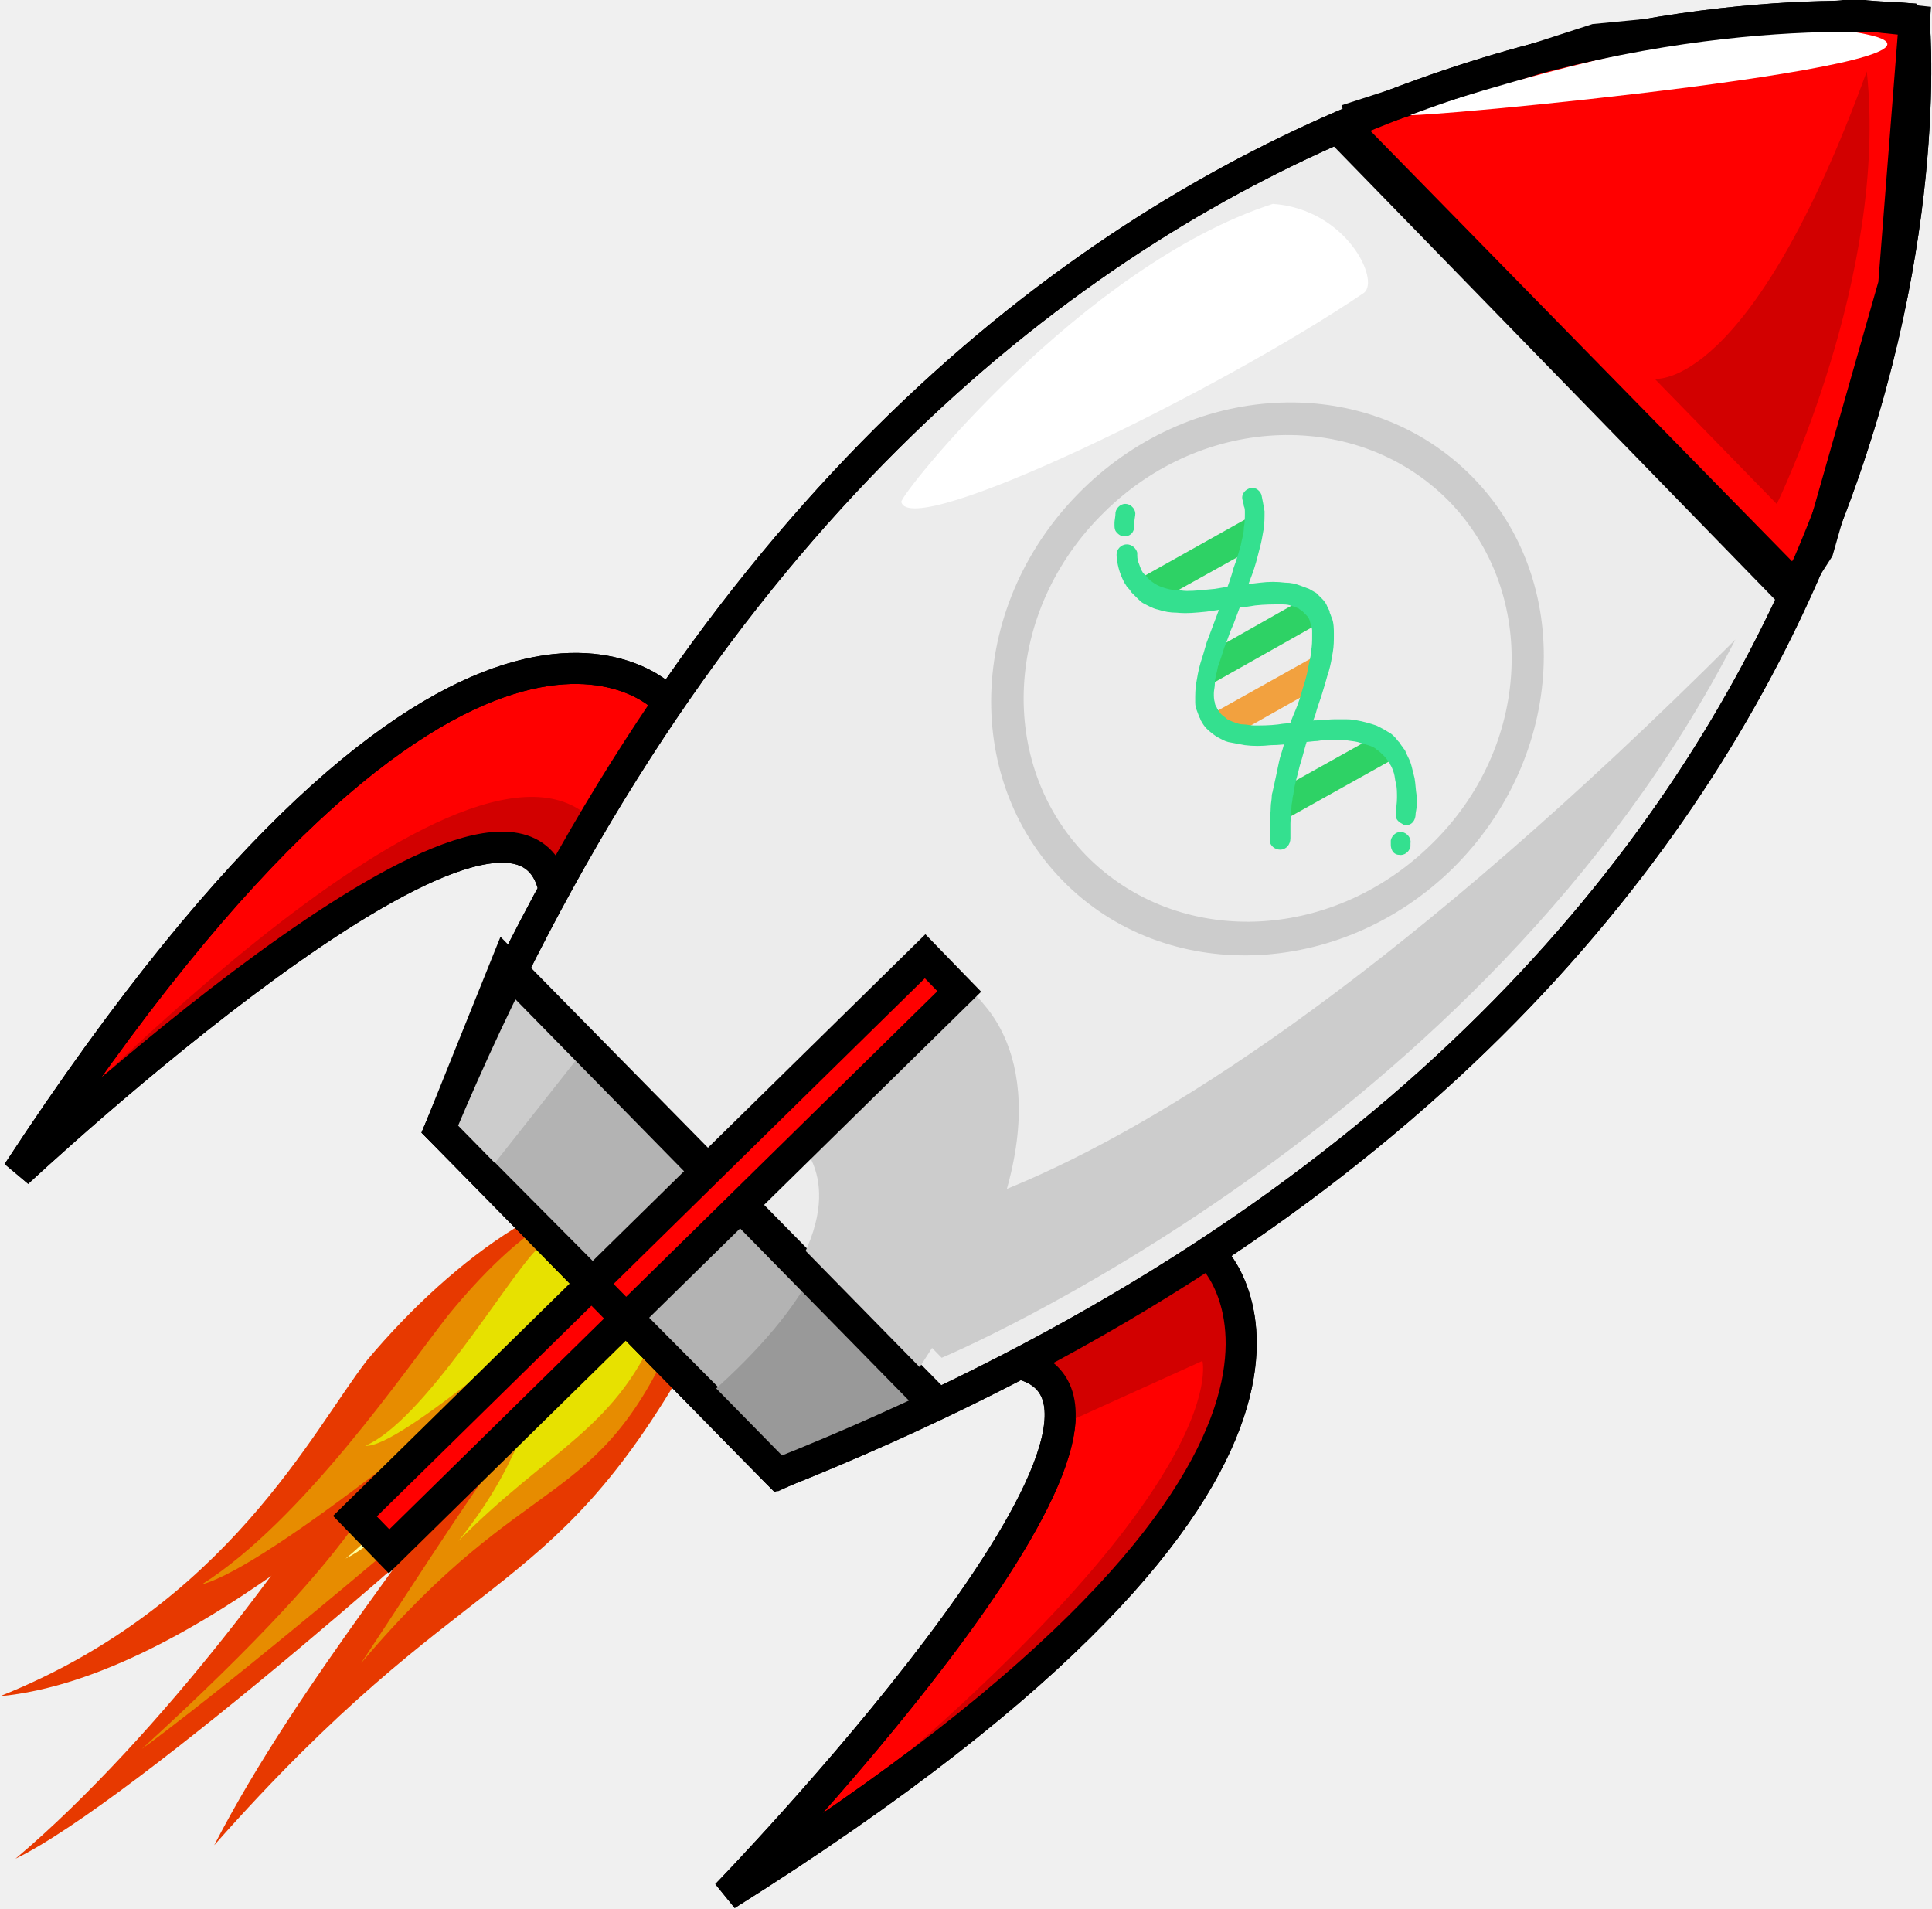
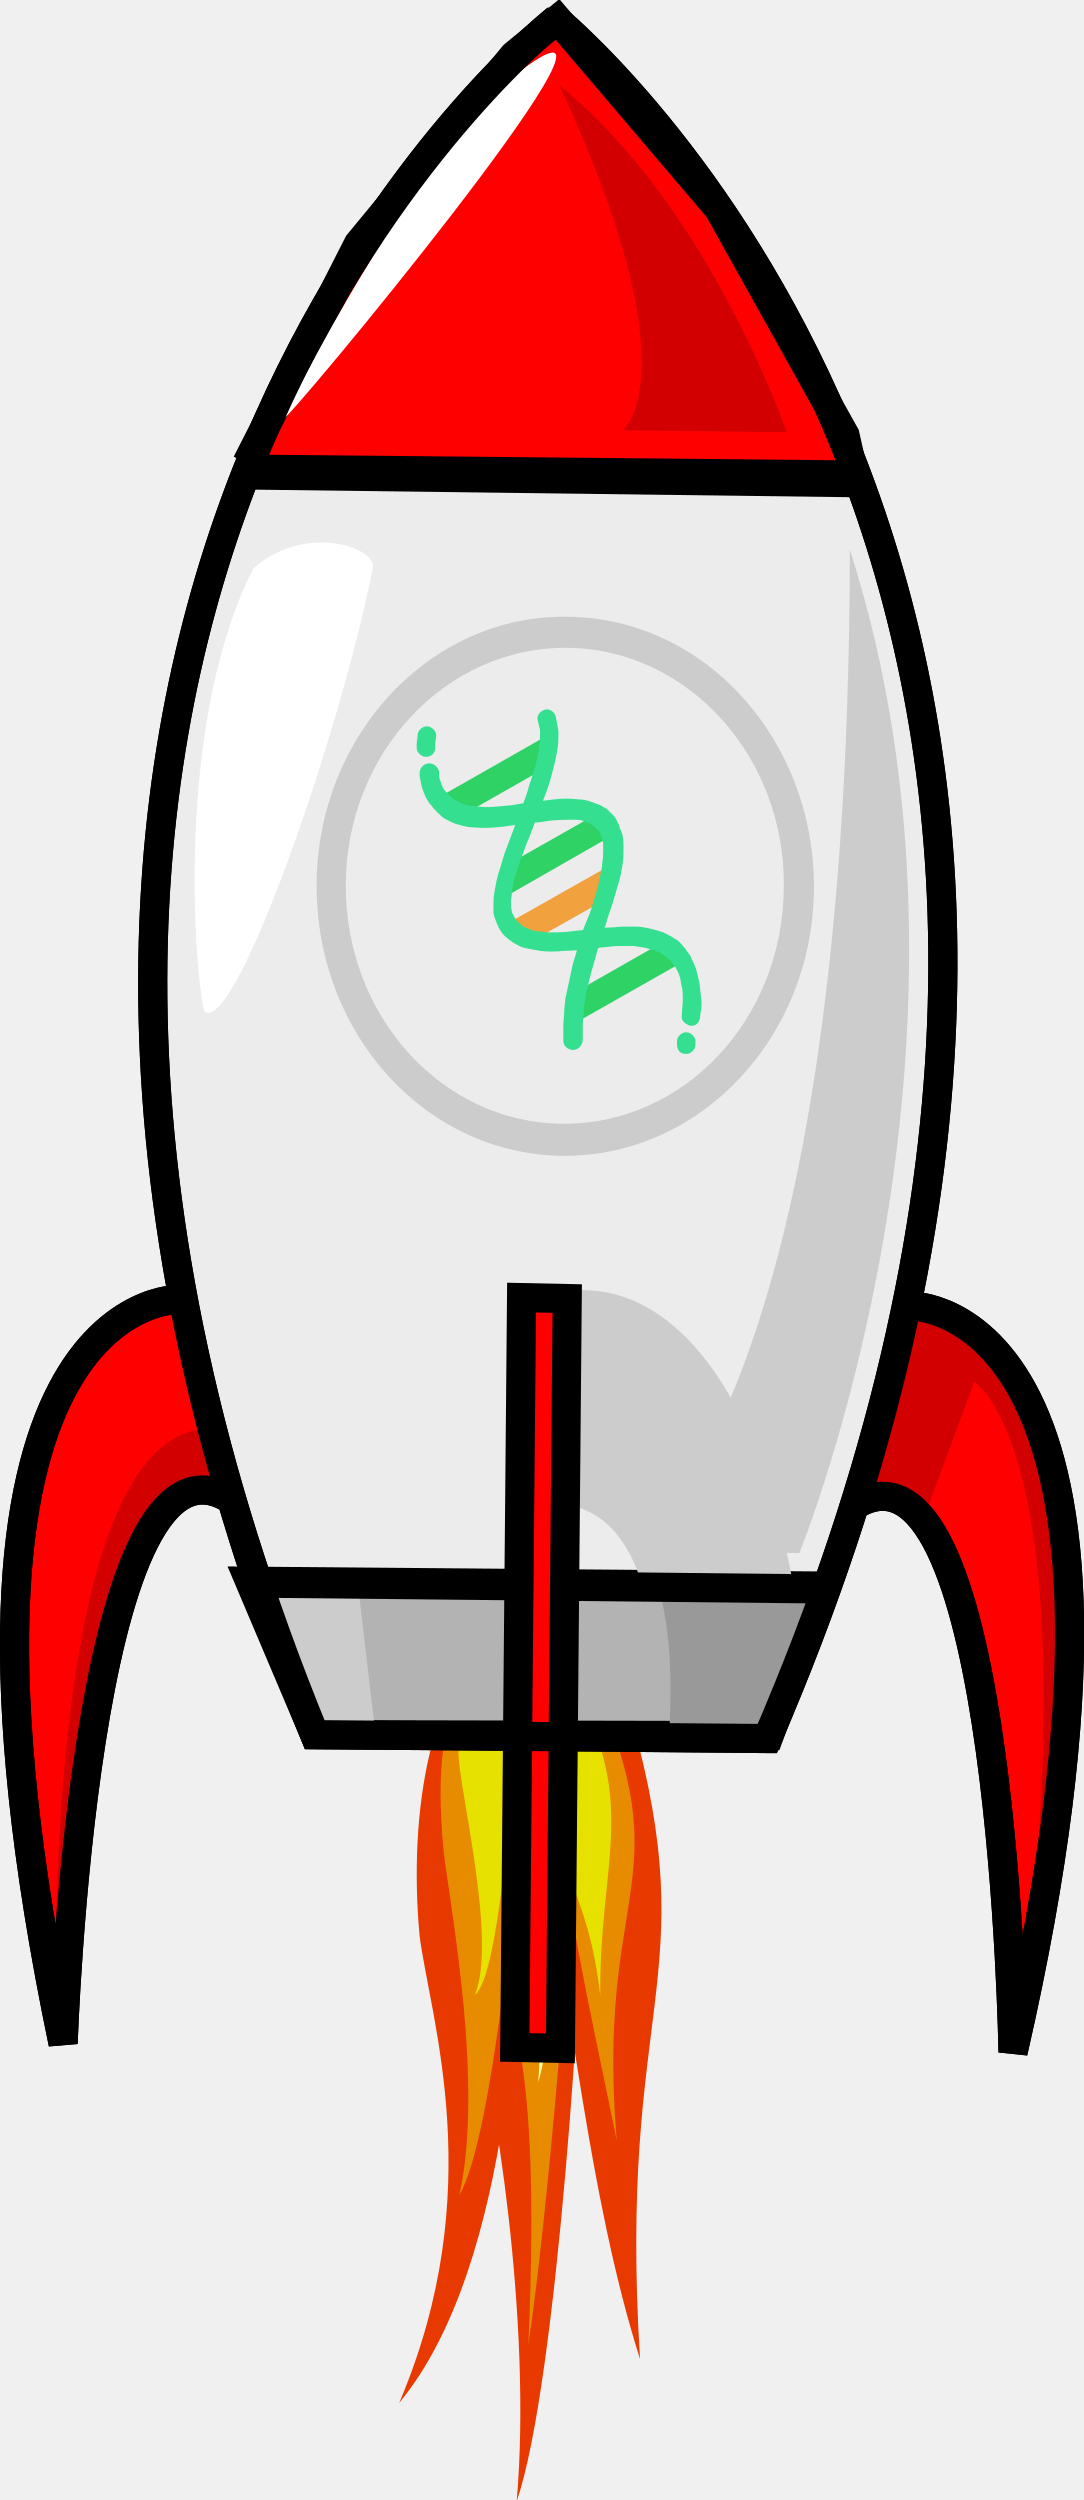
- <svg xmlns="http://www.w3.org/2000/svg" version="1.1" x="0px" y="0px" viewBox="0 0 186.7 184.4" style="enable-background:new 0 0 186.7 184.4;" xml:space="preserve">
+ <svg xmlns="http://www.w3.org/2000/svg" version="1.1" id="Layer_1" x="0px" y="0px" viewBox="0 0 111.6 257.4" style="enable-background:new 0 0 111.6 257.4;" xml:space="preserve">
  <style type="text/css">
	.st0{fill-rule:evenodd;clip-rule:evenodd;fill:#FFFF9E;}
	.st1{fill-rule:evenodd;clip-rule:evenodd;fill:#E73900;}
	.st2{fill-rule:evenodd;clip-rule:evenodd;fill:#E78C00;}
	.st3{fill-rule:evenodd;clip-rule:evenodd;fill:#E7E100;}
	.st4{fill-rule:evenodd;clip-rule:evenodd;fill:#ECECEC;stroke:#000000;stroke-width:3;}
	.st5{fill:#CCCCCC;}
	.st6{fill-rule:evenodd;clip-rule:evenodd;fill:#FF0000;stroke:#000000;stroke-width:3;}
	.st7{fill-rule:evenodd;clip-rule:evenodd;fill:#B3B3B3;stroke:#000000;stroke-width:3;}
	.st8{fill-rule:evenodd;clip-rule:evenodd;fill:#D20000;}
	.st9{fill-rule:evenodd;clip-rule:evenodd;fill:#999999;}
	.st10{fill-rule:evenodd;clip-rule:evenodd;fill:#CCCCCC;}
	.st11{fill:none;stroke:#000000;stroke-width:3;}
	.st12{fill:#FF0000;stroke:#000000;stroke-width:3;stroke-linecap:round;}
	.st13{fill-rule:evenodd;clip-rule:evenodd;fill:#FFFFFF;}
	.st14{fill:#2ED265;}
	.st15{fill:#F2A13F;}
	.st16{fill:#34E08F;}
</style>
  <g id="Layer_3">
    <g>
-       <path id="svg_17" class="st0" d="M60.2,120.2c-5.4,3.7-8.1,8.1-13.7,9.7c3.9-2.7,7.7-9.3,9.7-10.9c3.3-2.8,7.3-3.3,7.9-3.1    C61.6,118.2,62.7,118.5,60.2,120.2z" />
-       <path id="svg_27" class="st1" d="M66.6,131.3c-13.7,24.1-21.6,19.5-45.9,47c8.3-16.1,22.2-32.2,25-38.2c2.3-4.6,6-9.4,10.4-13.5    c3.4-3.4,5.8-9.3,9.4-12C63.1,122.2,70.9,123.4,66.6,131.3z" />
-       <path id="svg_26" class="st1" d="M64.3,118c-3.6,3.6-3.4,7-5.5,10.6c-0.9,3.4-3.9,7.1-7.2,10.5c-5.2,5.4-38.7,35-50.1,40.5    c14.1-11.9,28.7-32,32.7-39.4c3.3-5.6,8-11.2,13.5-15.8c4.2-3.8,8-4.8,12.4-7.7C63.1,115.3,64.3,116.1,64.3,118z" />
-       <path id="svg_25" class="st1" d="M65,115.2c-3.6,2.7-7.7,8.6-10.3,11.7c-1.9,3.4-5.1,6.5-8.4,9c-5.2,4.2-27.4,26.2-46.3,28    c22-8.8,30.2-25.7,35.5-32.5c4.2-5,9.2-9.6,14.2-12.7C56.7,114.4,63.3,114.7,65,115.2z" />
-       <path id="svg_24" class="st2" d="M64.5,118.4c-3,2.9-2.9,5.6-4.6,8.5c-0.8,2.7-3.3,5.7-6,8.4c-4.2,4.4-28.9,25.4-40.2,33.7    c23.3-21.3,23.2-26.4,26.6-32.3c2.8-4.5,6.6-9,11.1-12.8c3.4-3.1,7.1-5.5,10.6-7.8C64.3,114.9,64.7,116.9,64.5,118.4z" />
-       <path id="svg_23" class="st2" d="M65.6,128c-7.7,18.3-14.4,13.4-30.7,32.7c6.7-10.1,11.5-17.9,16.8-24.5    c1.2-3,10.8-19.2,13.3-21.3C64.3,119.7,67.9,122.7,65.6,128z" />
-       <path id="svg_22" class="st3" d="M63.8,127.7c-4,10.3-10.6,12.2-19.5,21.2c7-8.7,6.1-13.4,10.9-18.1c1-1.9,8.6-14.3,10.1-15.4    C64.3,118.5,65.3,123.8,63.8,127.7z" />
-       <path id="svg_21" class="st2" d="M57.7,123.6c-1.4,2.5-3.8,4.9-6.3,6.8c-3.9,3.1-25.2,20.9-31.9,22.7c9.8-6.2,19.8-20.9,23.8-26    c3.1-3.8,7.1-7.9,10.7-9.6c5.4-2.5,9.5-3,11.1-2.5C66.8,114.5,59.7,121.2,57.7,123.6z" />
-       <path id="svg_20" class="st0" d="M64.8,118.3c-1.9,1.8-1.9,3.5-3,5.2c-0.6,1.7-2.1,3.5-3.8,5.2c-2.6,2.6-19.1,19.2-24.6,21.9    c7.1-5.8,14.3-17.8,16.6-21.5c1.8-2.8,4.2-5.5,6.9-7.8c2.1-1.9,4.4-3.2,6.5-4.6C64.8,116,64.9,117.3,64.8,118.3z" />
-       <path id="svg_19" class="st3" d="M64.4,117.4c-1.6,0.9-2.7,2.8-4.1,4.2c-1.2,1.6-2.8,2.8-4.3,3.6c-2.4,1.4-17.4,14.8-20.7,14.5    c5.6-2.4,13.6-15.9,16.4-18.8c2.2-2.1,6.2-3.9,8.4-4.8c1.8-0.9,3.9-1.2,5.4-1.5C65.4,115.7,65,116.3,64.4,117.4z" />
-       <path id="svg_18" class="st0" d="M63.6,119.4c-3.1,5.3-8.2,9.6-13.8,14.2c3.3-3.7,6.6-8.8,7.4-10.7c0.7-1.4,1.9-2.9,3.3-4.2    c1.1-1.1,2.6-2.1,3.7-3C63.5,118.2,64.9,117,63.6,119.4z" />
+       <path id="svg_17" class="st0" d="M52.8,173.9c-1.2,6.4,0,11.5-2.8,16.5c0.8-4.7-1.1-12-0.8-14.6c0.4-4.3,2.8-7.5,3.4-7.8    C52.3,171.5,53.3,170.9,52.8,173.9z" />
+       <path id="svg_27" class="st1" d="M65.1,177.2c7.4,26.7-1.5,29.1,0.8,65.7c-5.5-17.3-7.1-38.5-9.3-44.7c-1.6-4.9-2.4-10.9-2.2-16.9    c0-4.8-2.5-10.7-1.8-15.1C56.2,173.3,62.6,168.6,65.1,177.2z" />
+       <path id="svg_26" class="st1" d="M54.1,169.5c0,5.1,2.5,7.4,3.6,11.4c1.8,3,2.3,7.8,2.3,12.5c0.1,7.5-2.6,52.1-6.8,64.1    c1.6-18.4-2.3-42.9-4.7-51c-1.6-6.3-2.3-13.6-1.6-20.7c0.3-5.7,2.3-9.1,3.3-14.2C51.3,168.4,52.8,168.1,54.1,169.5z" />
+       <path id="svg_25" class="st1" d="M52.6,167c-0.6,4.5,0.6,11.5,1,15.6c1.1,3.7,1,8.2,0.4,12.3c-0.7,6.6-0.8,37.9-12.9,52.5    c9.3-21.8,3.2-39.5,2.1-48.1c-0.6-6.5-0.3-13.3,1.1-19C46.2,172.3,51.1,167.8,52.6,167z" />
+       <path id="svg_24" class="st2" d="M54.5,169.6c-0.1,4.2,1.9,6,2.8,9.3c1.3,2.5,1.7,6.4,1.7,10.2c0.1,6.1-2.5,38.4-4.6,52.3    c1.4-31.5-2.3-35.1-4-41.6c-1.2-5.2-1.7-11-1.2-16.9c0.2-4.6,1.1-8.9,2-13C51.9,167.3,53.6,168.4,54.5,169.6z" />
+       <path id="svg_23" class="st2" d="M62.1,175.6c7.5,18.4-0.7,19.7,1.4,44.8c-2.4-11.9-4.5-20.8-5.4-29.2c-1.3-3-5.9-21.2-5.7-24.5    C55.3,170.7,60,170.2,62.1,175.6z" />
+       <path id="svg_22" class="st3" d="M60.6,176.7c4.5,10.1,1.1,16.1,1.2,28.8c-1.2-11.1-5.2-13.8-5.1-20.5c-0.6-2.1-4-16.2-3.7-18    C54.5,169.8,58.9,172.9,60.6,176.7z" />
+       <path id="svg_21" class="st2" d="M53.4,178.1c0.8,2.8,0.8,6.2,0.4,9.3c-0.6,4.9-3,32.6-6.5,38.6c2.5-11.3-0.8-28.8-1.6-35.2    c-0.5-4.9-0.6-10.6,0.8-14.4c2.1-5.6,4.6-8.8,6.1-9.6C53.4,165.2,53.1,175,53.4,178.1z" />
+       <path id="svg_20" class="st0" d="M54.7,169.3c-0.1,2.6,1.1,3.8,1.6,5.8c0.8,1.6,1,4,1,6.4c0,3.7,0.1,27.1-1.9,32.9    c0.9-9.1-2.5-22.7-3.5-26.9c-0.7-3.3-0.9-6.9-0.6-10.4c0.1-2.8,0.8-5.4,1.3-7.8C53,167.7,54,168.5,54.7,169.3z" />
+       <path id="svg_19" class="st3" d="M53.7,169c-0.5,1.8,0.1,3.9,0.1,5.9c0.3,2,0,4-0.5,5.6c-0.7,2.7-1.8,22.8-4.4,24.9    c2.3-5.7-1.6-20.9-1.7-24.9c0.1-3,1.6-7.1,2.5-9.3c0.6-1.9,1.9-3.6,2.8-4.9C53.3,167.1,53.4,167.8,53.7,169z" />
+       <path id="svg_18" class="st0" d="M54.6,170.9c1.6,5.9,1,12.6,0.3,19.8c-0.3-4.9-1.6-10.9-2.3-12.8c-0.5-1.5-0.7-3.4-0.6-5.3    c0-1.6,0.4-3.3,0.5-4.7C53.7,170.2,53.8,168.3,54.6,170.9z" />
    </g>
  </g>
-   <g id="Layer_1">
-     <path id="path3217" class="st4" d="M184.5,1.8C174,0.9,89.2-2.3,42.5,109.1l32.6,33.2l0.1,0.1C187.4,97.7,185.7,12.9,185,2.3   L184.5,1.8z" />
-     <path id="path3219" class="st5" d="M142.3,46.1c-9.9-10.1-26.8-9.5-37.7,1.2C93.6,58.1,92.8,75,102.7,85.1   c9.9,10.1,26.8,9.5,37.7-1.2C151.3,73.1,152.2,56.2,142.3,46.1z M140,48.4c8.7,8.9,8,23.8-1.7,33.2c-9.7,9.5-24.5,10-33.3,1.1   c-8.7-8.9-8-23.7,1.7-33.2C116.3,40,131.2,39.5,140,48.4z" />
-     <path id="path2419" class="st6" d="M130.1,11.6l24.1-7.8l25-2.4l5.8,0.6L183,27.5l-7.3,25.6l-2.7,4.2l-43.9-45.1" />
-     <path id="path2408" class="st6" d="M64.2,67.5c0,0-19.3-20.2-62.5,45.8c0,0,47-44,51.7-27.9" />
-     <path id="path2410" class="st6" d="M117.2,121.5c0,0,19.8,19.6-47,61.6c0,0,44.8-46.2,28.8-51.2" />
-     <path id="path2423" class="st7" d="M48.9,93.2l-6.4,15.9l33,33.2l14.9-6.9L48.9,93.2z" />
-     <path id="path3209" class="st8" d="M116.2,131.5l-13.9,6.3l-0.2-4.3l-3.8-1.4l18.8-11.5l2.8,9.8c0,0,2.5,19.3-47.6,51.6   C120.4,144.7,116.1,131.3,116.2,131.5z" />
-     <path id="path3213" class="st8" d="M1.8,112.2c0,0,42.7-45.6,55.4-33c1.4,1.4-3.6,6.1-3.6,6.1l-6.2-3.9l-17.3,9.3L1.8,112.2z" />
-     <path id="path3232" class="st9" d="M78.4,123.2c-1.7,3.2-4.7,7-9.9,11.6c0.1,0.2,0.2,0.5,0.3,0.7l6.7,6.8l12-5.5   c0.6-0.9,1.2-1.7,1.7-2.5L78.4,123.2z" />
-     <path id="path3227" class="st10" d="M95.2,97.2c-1.1-1.4-2.1-2-2.1-2l-16.6,14.5c0,0,5.4,3.6,0.8,12.3l10.9,11.1   C102.8,111.6,98.5,101.1,95.2,97.2z" />
-     <path id="path3241" class="st10" d="M48.5,94.6l-6.5,13.6l4.7,5.6l10.1-12.8L48.5,94.6z" />
-     <path id="path2394" class="st11" d="M129.7,12L173,56.2" />
-     <path id="path2417" class="st11" d="M49.3,93.9l40.9,41.7" />
-     <path id="rect2414" class="st12" d="M89.4,92.4l3.3,3.4l-55.1,54.1l-3.3-3.4L89.4,92.4z" />
-     <path id="path2425" class="st10" d="M91,131.2c0,0,52.3-21.9,76.7-69.4c-63.6,63.5-89,56.8-89,56.8L91,131.2z" />
-     <path id="path2437" class="st8" d="M171.7,48.7c0,0,10.8-22.1,8.7-41.8c-11.3,31-20.5,29.7-20.5,29.7L171.7,48.7z" />
-     <path id="path3211" class="st11" d="M117.2,121.5c0,0,19.8,19.6-47,61.6c0,0,44.8-46.2,28.8-51.2" />
-     <path id="path3215" class="st11" d="M64.2,67.5c0,0-19.3-20.2-62.5,45.8c0,0,47-44,51.7-27.9" />
-     <path id="path3237" class="st13" d="M135.9,11.1c0,0,30.8-10.7,44.4-7.8C194,6.1,135.7,11.6,135.9,11.1z" />
-     <path id="path3239" class="st13" d="M87.1,48.5c-0.2-0.6,17.4-22.8,35.9-28.8c7.1,0.5,10.4,7.4,8.8,8.6   C117.8,37.8,88,52.3,87.1,48.5z" />
-     <path id="path2382" class="st11" d="M184.5,1.8C174,0.9,89.2-2.3,42.5,109.1l32.6,33.2l0.1,0.1C187.4,97.7,185.7,12.9,185,2.3   L184.5,1.8z" />
+   <g id="Layer_1_1_">
+     <path id="path3217" class="st4" d="M56.9,2.3c-8.1,6.8-70.3,64.5-24.5,176.3l46.5,0.4l0.1,0C126.8,68.1,65.6,9.3,57.6,2.3H56.9z" />
+     <path id="path3219" class="st5" d="M58.4,63.5C44.3,63.3,32.7,75.7,32.6,91C32.5,106.4,43.8,118.9,58,119   c14.1,0.1,25.7-12.2,25.8-27.5C83.9,76.2,72.6,63.6,58.4,63.5z M58.4,66.7c12.4,0.1,22.5,11.2,22.3,24.7   c-0.1,13.6-10.3,24.4-22.8,24.3c-12.4-0.1-22.4-11.1-22.3-24.7C35.7,77.5,45.9,66.6,58.4,66.7z" />
+     <path id="path2419" class="st6" d="M25.4,47.7l11.5-22.6l16-19.4l4.5-3.7L74,21.5L87,44.8l1.1,4.9l-62.9-0.8" />
+     <path id="path2408" class="st6" d="M18.3,133.8c0,0-27.9-0.6-11.8,76.6c0,0,2.1-64.3,16.8-56.3" />
+     <path id="path2410" class="st6" d="M94,134.5c0,0,27.9-0.1,10.3,76.8c0,0-1-64.3-15.8-56.6" />
+     <path id="path2423" class="st7" d="M25.7,162.8l6.7,15.8l46.8,0.1l5.7-15.4L25.7,162.8z" />
+     <path id="path3209" class="st8" d="M100.3,142.3L95,156.6l-3.2-2.9l-3.7,1.7l5.2-21.4l8.9,4.9c0,0,15.4,11.9,2.8,70.1   C112.6,148.7,100.1,142.2,100.3,142.3z" />
+     <path id="path3213" class="st8" d="M5.8,209.6c0,0-2.1-62.4,15.8-62.5c2,0,1.8,6.9,1.8,6.9l-7.1,1.6l-5.7,18.8L5.8,209.6z" />
+     <path id="path3232" class="st9" d="M67.7,163.2c1.1,3.5,1.6,8.3,1.2,15.2c0.2,0.1,0.5,0.2,0.7,0.3l9.5,0.1l4.6-12.4   c-0.2-1.1-0.4-2.1-0.6-3L67.7,163.2z" />
+     <path id="path3227" class="st10" d="M61.2,132.9c-1.8-0.2-2.9,0.1-2.9,0.1l-1.5,22c0,0,6.4-1.3,9.3,8.1l15.6,0.1   C76.8,137.7,66.3,133.3,61.2,132.9z" />
+     <path id="path3241" class="st10" d="M26.4,164.1l5,14.2l7.3,0.6l-1.9-16.2L26.4,164.1z" />
+     <path id="path2394" class="st11" d="M25.4,48.3l61.9,0.6" />
+     <path id="path2417" class="st11" d="M26.5,163l58.4,0.6" />
+     <path id="rect2414" class="st12" d="M53.7,133.6l4.7,0.1l-0.7,77.2l-4.7-0.1L53.7,133.6z" />
+     <path id="path2425" class="st10" d="M82.3,159.9c0,0,21.5-52.5,5.2-103.3c-0.1,89.9-22.8,103.1-22.8,103.1L82.3,159.9z" />
+     <path id="path2437" class="st8" d="M81,44.5c0,0-8-23.3-23.4-35.7c13.9,29.9,6.5,35.5,6.5,35.5L81,44.5z" />
+     <path id="path3211" class="st11" d="M94,134.5c0,0,27.9-0.1,10.3,76.8c0,0-1-64.3-15.8-56.6" />
+     <path id="path3215" class="st11" d="M18.3,133.8c0,0-27.9-0.6-11.8,76.6c0,0,2.1-64.3,16.8-56.3" />
+     <path id="path3237" class="st13" d="M29.1,43.2c0,0,14.2-29.3,25.9-36.9C66.7-1.4,29.4,43.7,29.1,43.2z" />
+     <path id="path3239" class="st13" d="M21.1,104.2c-0.6-0.3-3.8-28.4,5-45.7c5.4-4.7,12.6-2.1,12.3-0.1   C35.2,74.9,24.4,106.2,21.1,104.2z" />
+     <path id="path2382" class="st11" d="M56.9,2.3c-8.1,6.8-70.3,64.5-24.5,176.3l46.5,0.4l0.1,0C126.8,68.1,65.6,9.3,57.6,2.3H56.9z" />
  </g>
-   <g id="Layer_2">
+   <g id="Layer_2_1_">
    <g>
-       <path class="st14" d="M127.7,60.1l-11,6.2c0.1-1.1,0.5-2.4,0.9-3.7l8.3-4.7c0.4,0.2,0.7,0.5,1,0.8    C127.3,59.1,127.5,59.5,127.7,60.1z" />
-       <path class="st15" d="M126.9,66.7l-7.8,4.4c-0.6-0.2-1.2-0.6-1.7-1.1c-0.2-0.3-0.4-0.5-0.5-0.9l10.9-6.1    C127.6,64.2,127.3,65.4,126.9,66.7z" />
-       <path class="st14" d="M120.9,53.1l-8.8,4.9c-0.8-0.3-1.6-0.7-2.2-1.4c-0.1-0.1-0.2-0.3-0.3-0.4l11.6-6.5    C121.4,50.7,121.2,51.8,120.9,53.1z" />
-       <path class="st14" d="M134.9,73.2l-11.1,6.2c-0.1-1.1,0-2.2,0.2-3.3l8.6-4.8c0.7,0.3,1.3,0.7,1.8,1.2    C134.6,72.8,134.7,73,134.9,73.2z" />
+       <path class="st14" d="M62.9,86.1l-11,6.3c0.1-1.1,0.5-2.4,0.9-3.7l8.3-4.7c0.4,0.2,0.7,0.5,1,0.8C62.5,85.1,62.7,85.5,62.9,86.1z" />
+       <path class="st15" d="M62.2,92.7l-7.8,4.4c-0.6-0.2-1.2-0.6-1.7-1.1c-0.2-0.3-0.4-0.5-0.5-0.9L63,89    C62.8,90.2,62.5,91.4,62.2,92.7z" />
+       <path class="st14" d="M56.1,79.1l-8.8,5c-0.8-0.3-1.6-0.7-2.2-1.4c-0.1-0.1-0.2-0.3-0.3-0.4l11.6-6.6    C56.6,76.7,56.4,77.8,56.1,79.1z" />
+       <path class="st14" d="M70.2,99.1l-11.1,6.3c-0.1-1.1,0-2.2,0.2-3.3l8.6-4.9c0.7,0.3,1.3,0.7,1.8,1.2C69.9,98.7,70,98.9,70.2,99.1z    " />
      <g>
-         <path class="st16" d="M123.7,82.1c-0.5,0-1-0.4-1-0.9c0-0.2,0-0.4,0-0.7c0-0.2,0-0.5,0-0.8c0-0.6,0.1-1.2,0.1-1.7     c0-0.4,0.1-0.7,0.1-1.1c0-0.2,0.1-0.4,0.1-0.5c0.2-0.9,0.4-1.8,0.6-2.8c0.1-0.5,0.3-1,0.4-1.4c0.1-0.4,0.2-0.7,0.3-1.1     c0-0.1,0.1-0.2,0.1-0.3c0.2-0.8,0.5-1.5,0.8-2.2c0.3-0.7,0.5-1.4,0.7-2.1c0.2-0.6,0.4-1.3,0.5-1.9c0.1-0.6,0.3-1.2,0.3-1.7     c0.1-0.5,0.1-1,0.1-1.4c0-0.2,0-0.4,0-0.6s-0.1-0.4-0.1-0.5c-0.1-0.2-0.1-0.4-0.2-0.6c-0.1-0.2-0.2-0.3-0.3-0.4     c-0.1-0.1-0.2-0.2-0.3-0.3c-0.1-0.1-0.3-0.2-0.4-0.3l0,0c-0.2-0.1-0.5-0.2-0.8-0.3s-0.6-0.1-1-0.1c-0.7,0-1.5,0-2.4,0.1     c-0.6,0.1-1.2,0.2-1.8,0.2l0,0c-0.3,0-0.5,0.1-0.8,0.1c-0.7,0.1-1.4,0.2-2.1,0.3c-1,0.1-1.9,0.2-2.9,0.1c-0.6,0-1.2-0.1-1.8-0.3     c-0.5-0.1-1-0.4-1.4-0.6c-0.2-0.1-0.4-0.3-0.6-0.5c-0.2-0.2-0.4-0.4-0.6-0.6c-0.1-0.2-0.2-0.3-0.4-0.5l0,0     c-0.1-0.2-0.2-0.3-0.3-0.5c-0.2-0.4-0.4-0.9-0.5-1.3c-0.1-0.4-0.2-0.9-0.2-1.3c0-0.5,0.4-1,1-1c0.5,0,0.9,0.4,1,0.8     c0,0,0,0.1,0,0.1c0,0.3,0,0.5,0.1,0.8c0.1,0.3,0.2,0.5,0.3,0.8c0.1,0.1,0.1,0.2,0.2,0.3c0.1,0.1,0.2,0.2,0.3,0.3     c0.2,0.3,0.5,0.5,0.8,0.7c0.3,0.2,0.6,0.3,0.9,0.4c0.3,0.1,0.7,0.2,1,0.2c0.4,0,0.8,0.1,1.2,0.1c0.8,0,1.7-0.1,2.7-0.2     c0.6-0.1,1.2-0.2,1.8-0.3c0,0,0,0,0.1,0c0.8-0.1,1.6-0.2,2.5-0.3c0.8-0.1,1.6-0.1,2.4,0c0.5,0,1,0.1,1.5,0.3     c0.3,0.1,0.5,0.2,0.8,0.3c0.2,0.1,0.5,0.3,0.7,0.4c0.2,0.2,0.4,0.4,0.6,0.6c0.2,0.2,0.4,0.5,0.5,0.8c0.1,0.2,0.2,0.3,0.2,0.5     c0.1,0.2,0.1,0.3,0.2,0.5c0.2,0.5,0.2,1.1,0.2,1.6c0,0.6,0,1.1-0.1,1.7l0,0c-0.1,0.6-0.2,1.2-0.4,1.9c-0.1,0.3-0.2,0.6-0.3,1     c-0.1,0.3-0.2,0.7-0.3,1c-0.2,0.7-0.5,1.4-0.7,2.2c-0.3,0.7-0.5,1.5-0.7,2.2c-0.3,0.8-0.5,1.8-0.8,2.7c-0.2,0.9-0.5,1.8-0.6,2.6     l0,0c0,0.2-0.1,0.4-0.1,0.6s-0.1,0.5-0.1,0.8c0,0.5-0.1,1.1-0.1,1.6c0,0.4,0,0.7,0,1c0,0.2,0,0.3,0,0.4     C124.7,81.6,124.3,82.1,123.7,82.1z" />
+         <path class="st16" d="M59,108.1c-0.5,0-1-0.4-1-0.9c0-0.2,0-0.4,0-0.7c0-0.2,0-0.5,0-0.8c0-0.6,0.1-1.2,0.1-1.7     c0-0.4,0.1-0.7,0.1-1.1c0-0.2,0.1-0.4,0.1-0.5c0.2-0.9,0.4-1.8,0.6-2.8c0.1-0.5,0.3-1,0.4-1.4c0.1-0.4,0.2-0.7,0.3-1.1     c0-0.1,0.1-0.2,0.1-0.3c0.2-0.8,0.5-1.5,0.8-2.2c0.3-0.7,0.5-1.4,0.7-2.1c0.2-0.6,0.4-1.3,0.5-1.9c0.1-0.6,0.3-1.2,0.3-1.7     c0.1-0.5,0.1-1,0.1-1.4c0-0.2,0-0.4,0-0.6c0-0.2-0.1-0.4-0.1-0.5c-0.1-0.2-0.1-0.4-0.2-0.6c-0.1-0.2-0.2-0.3-0.3-0.4     c-0.1-0.1-0.2-0.2-0.3-0.3c-0.1-0.1-0.3-0.2-0.4-0.3l0,0c-0.2-0.1-0.5-0.2-0.8-0.3s-0.6-0.1-1-0.1c-0.7,0-1.5,0-2.4,0.1     c-0.6,0.1-1.2,0.2-1.8,0.2l0,0c-0.3,0-0.5,0.1-0.8,0.1c-0.7,0.1-1.4,0.2-2.1,0.3c-1,0.1-1.9,0.2-2.9,0.1c-0.6,0-1.2-0.1-1.8-0.3     c-0.5-0.1-1-0.4-1.4-0.6c-0.2-0.1-0.4-0.3-0.6-0.5s-0.4-0.4-0.6-0.6c-0.1-0.2-0.2-0.3-0.4-0.5l0,0c-0.1-0.2-0.2-0.3-0.3-0.5     c-0.2-0.4-0.4-0.9-0.5-1.3c-0.1-0.4-0.2-0.9-0.2-1.3c0-0.5,0.4-1,1-1c0.5,0,0.9,0.4,1,0.8l0,0.1c0,0.3,0,0.5,0.1,0.8     s0.2,0.5,0.3,0.8c0.1,0.1,0.1,0.2,0.2,0.3s0.2,0.2,0.3,0.3c0.2,0.3,0.5,0.5,0.8,0.7c0.3,0.2,0.6,0.3,0.9,0.4     c0.3,0.1,0.7,0.2,1,0.2c0.4,0,0.8,0.1,1.2,0.1c0.8,0,1.7-0.1,2.7-0.2c0.6-0.1,1.2-0.2,1.8-0.3c0,0,0,0,0.1,0     c0.8-0.1,1.6-0.2,2.5-0.3c0.8-0.1,1.6-0.1,2.4,0c0.5,0,1,0.1,1.5,0.3c0.3,0.1,0.5,0.2,0.8,0.3c0.2,0.1,0.5,0.3,0.7,0.4     c0.2,0.2,0.4,0.4,0.6,0.6c0.2,0.2,0.4,0.5,0.5,0.8c0.1,0.2,0.2,0.3,0.2,0.5c0.1,0.2,0.1,0.3,0.2,0.5c0.2,0.5,0.2,1.1,0.2,1.6     c0,0.6,0,1.1-0.1,1.7l0,0c-0.1,0.6-0.2,1.2-0.4,1.9c-0.1,0.3-0.2,0.6-0.3,1c-0.1,0.3-0.2,0.7-0.3,1c-0.2,0.7-0.5,1.4-0.7,2.2     c-0.3,0.7-0.5,1.5-0.7,2.2c-0.3,0.8-0.5,1.8-0.8,2.7c-0.2,0.9-0.5,1.8-0.6,2.6l0,0c0,0.2-0.1,0.4-0.1,0.6c0,0.2-0.1,0.5-0.1,0.8     c0,0.5-0.1,1.1-0.1,1.6c0,0.4,0,0.7,0,1c0,0.2,0,0.3,0,0.4C60,107.6,59.6,108.1,59,108.1z" />
      </g>
-       <path class="st16" d="M107.8,51.3c-0.1-0.2-0.1-0.4-0.1-0.6c0,0,0-0.1,0-0.2c0-0.2,0.1-0.6,0.1-1c0.1-0.5,0.6-0.9,1.1-0.8    s0.9,0.6,0.8,1.1c-0.1,0.6-0.1,0.9-0.1,1c0,0.1,0,0.1,0,0.2c-0.1,0.7-0.7,0.9-1.1,0.8C108.3,51.8,108,51.6,107.8,51.3z" />
-       <path class="st16" d="M134.5,82.1c-0.1-0.2-0.1-0.4-0.1-0.6l0-0.3c0.1-0.5,0.6-0.9,1.1-0.8c0.5,0.1,0.9,0.6,0.8,1.1l0,0.3    c-0.1,0.5-0.6,0.9-1.1,0.8C134.9,82.6,134.6,82.4,134.5,82.1z" />
-       <path class="st16" d="M135.8,79.7c-0.1,0-0.2,0-0.3-0.1c-0.4-0.2-0.7-0.5-0.6-1c0-0.5,0.1-1,0.1-1.5c0-0.5,0-1-0.1-1.4l0,0    c-0.1-0.3-0.1-0.7-0.2-1c-0.1-0.3-0.2-0.6-0.4-0.9c0-0.1-0.1-0.2-0.2-0.3c-0.1-0.2-0.3-0.4-0.4-0.5l0,0c-0.2-0.2-0.4-0.4-0.7-0.6    c-0.2-0.2-0.5-0.3-0.8-0.4l0,0c-0.3-0.1-0.7-0.2-1-0.3c-0.4-0.1-0.8-0.1-1.2-0.2c-0.4,0-0.8,0-1.2,0c-0.5,0-1,0-1.5,0.1    c-0.4,0-0.8,0.1-1.3,0.1l-0.8,0.1c-0.8,0.1-1.6,0.2-2.4,0.2c-0.9,0.1-1.7,0.1-2.5,0c-0.5-0.1-1.1-0.2-1.6-0.3    c-0.4-0.1-0.7-0.3-1.1-0.5c-0.3-0.2-0.7-0.5-1-0.8l0,0c-0.2-0.2-0.4-0.5-0.5-0.7c-0.1-0.1-0.1-0.3-0.2-0.4    c-0.1-0.3-0.2-0.5-0.3-0.8c-0.1-0.3-0.1-0.5-0.1-0.8c0-0.6,0-1.1,0.1-1.7c0.1-0.6,0.2-1.2,0.4-1.9c0.2-0.6,0.4-1.3,0.6-2    c0.3-0.8,0.6-1.6,0.9-2.4s0.6-1.6,0.9-2.4c0.3-0.8,0.6-1.6,0.8-2.4c0.3-0.8,0.5-1.5,0.7-2.2l0,0c0.1-0.6,0.3-1.1,0.3-1.7    c0.1-0.5,0.1-1,0.1-1.5l0,0c0-0.2,0-0.4-0.1-0.6c0-0.2-0.1-0.4-0.1-0.5c-0.2-0.5,0.1-1,0.6-1.2s1,0.1,1.2,0.6    c0.1,0.5,0.2,1,0.3,1.6c0,0.6,0,1.2-0.1,1.8c-0.1,0.6-0.2,1.2-0.4,1.9c-0.2,0.8-0.4,1.6-0.7,2.4c-0.3,0.8-0.6,1.6-0.9,2.4    c-0.3,0.8-0.6,1.6-0.9,2.4c-0.1,0.2-0.2,0.5-0.3,0.7c-0.2,0.6-0.4,1.1-0.6,1.6l0,0c-0.2,0.6-0.4,1.3-0.6,1.8    c-0.1,0.6-0.3,1.1-0.3,1.6l0,0l0,0c0,0.4-0.1,0.7-0.1,1c0,0.3,0,0.6,0.1,0.9c0,0.2,0.1,0.3,0.2,0.5c0,0.1,0.1,0.1,0.1,0.2    c0.1,0.1,0.2,0.3,0.3,0.4c0.2,0.2,0.4,0.3,0.6,0.5c0.2,0.1,0.4,0.2,0.7,0.3c0.3,0.1,0.5,0.2,0.9,0.2c0.3,0,0.6,0.1,1,0.1    c0.7,0,1.5,0,2.3-0.1c0.5-0.1,1.1-0.1,1.7-0.2c0.7-0.1,1.5-0.2,2.2-0.2c0.5,0,1-0.1,1.6-0.1c0.2,0,0.4,0,0.7,0c0.5,0,1,0,1.4,0.1    c0.6,0.1,1.3,0.3,1.9,0.5l0,0c0.4,0.2,0.8,0.4,1.1,0.6c0.4,0.2,0.7,0.5,1,0.9l0,0c0.1,0.1,0.2,0.2,0.3,0.4    c0.1,0.1,0.2,0.3,0.3,0.4c0.1,0.1,0.1,0.2,0.2,0.4c0.2,0.4,0.4,0.8,0.5,1.2c0.1,0.4,0.2,0.8,0.3,1.2c0.1,0.6,0.1,1.1,0.2,1.7    s0,1.1-0.1,1.7C136.8,79.4,136.3,79.8,135.8,79.7z" />
+       <path class="st16" d="M43,77.4c-0.1-0.2-0.1-0.4-0.1-0.6c0,0,0-0.1,0-0.2c0-0.2,0.1-0.6,0.1-1c0.1-0.5,0.6-0.9,1.1-0.8    c0.5,0.1,0.9,0.6,0.8,1.1c-0.1,0.6-0.1,0.9-0.1,1c0,0.1,0,0.1,0,0.2c-0.1,0.7-0.7,0.9-1.1,0.8C43.5,77.9,43.2,77.7,43,77.4z" />
+       <path class="st16" d="M69.8,108c-0.1-0.2-0.1-0.4-0.1-0.6l0-0.3c0.1-0.5,0.6-0.9,1.1-0.8c0.5,0.1,0.9,0.6,0.8,1.1l0,0.3    c-0.1,0.5-0.6,0.9-1.1,0.8C70.2,108.5,69.9,108.3,69.8,108z" />
+       <path class="st16" d="M71.1,105.6c-0.1,0-0.2,0-0.3-0.1c-0.4-0.2-0.7-0.5-0.6-1c0-0.5,0.1-1,0.1-1.5s0-1-0.1-1.4l0,0    c-0.1-0.3-0.1-0.7-0.2-1c-0.1-0.3-0.2-0.6-0.4-0.9c0-0.1-0.1-0.2-0.2-0.3c-0.1-0.2-0.3-0.4-0.4-0.5l0,0c-0.2-0.2-0.4-0.4-0.7-0.6    c-0.2-0.2-0.5-0.3-0.8-0.4l0,0c-0.3-0.1-0.7-0.2-1-0.3c-0.4-0.1-0.8-0.1-1.2-0.2c-0.4,0-0.8,0-1.2,0c-0.5,0-1,0-1.5,0.1    c-0.4,0-0.8,0.1-1.3,0.1l-0.8,0.1c-0.8,0.1-1.6,0.2-2.4,0.2c-0.9,0.1-1.7,0.1-2.5,0c-0.5-0.1-1.1-0.2-1.6-0.3    c-0.4-0.1-0.7-0.3-1.1-0.5c-0.3-0.2-0.7-0.5-1-0.8l0,0c-0.2-0.2-0.4-0.5-0.5-0.7c-0.1-0.1-0.1-0.3-0.2-0.4    c-0.1-0.3-0.2-0.5-0.3-0.8c-0.1-0.3-0.1-0.5-0.1-0.8c0-0.6,0-1.1,0.1-1.7c0.1-0.6,0.2-1.2,0.4-1.9c0.2-0.6,0.4-1.3,0.6-2    c0.3-0.8,0.6-1.6,0.9-2.4c0.3-0.8,0.6-1.6,0.9-2.4c0.3-0.8,0.6-1.6,0.8-2.4c0.3-0.8,0.5-1.5,0.7-2.2l0,0c0.1-0.6,0.3-1.1,0.3-1.7    c0.1-0.5,0.1-1,0.1-1.5l0,0c0-0.2,0-0.4-0.1-0.6c0-0.2-0.1-0.4-0.1-0.5c-0.2-0.5,0.1-1,0.6-1.2c0.5-0.2,1,0.1,1.2,0.6    c0.1,0.5,0.2,1,0.3,1.6c0,0.6,0,1.2-0.1,1.8c-0.1,0.6-0.2,1.2-0.4,1.9c-0.2,0.8-0.4,1.6-0.7,2.4c-0.3,0.8-0.6,1.6-0.9,2.4    c-0.3,0.8-0.6,1.6-0.9,2.4c-0.1,0.2-0.2,0.5-0.3,0.7c-0.2,0.6-0.4,1.1-0.6,1.6l0,0c-0.2,0.6-0.4,1.3-0.6,1.8    c-0.1,0.6-0.3,1.1-0.3,1.6l0,0l0,0c0,0.4-0.1,0.7-0.1,1c0,0.3,0,0.6,0.1,0.9c0,0.2,0.1,0.3,0.2,0.5c0,0.1,0.1,0.1,0.1,0.2    c0.1,0.1,0.2,0.3,0.3,0.4c0.2,0.2,0.4,0.3,0.6,0.5c0.2,0.1,0.4,0.2,0.7,0.3c0.3,0.1,0.5,0.2,0.9,0.2c0.3,0,0.6,0.1,1,0.1    c0.7,0,1.5,0,2.3-0.1c0.5-0.1,1.1-0.1,1.7-0.2c0.7-0.1,1.5-0.2,2.2-0.2c0.5,0,1-0.1,1.6-0.1c0.2,0,0.4,0,0.7,0c0.5,0,1,0,1.4,0.1    c0.6,0.1,1.3,0.3,1.9,0.5l0,0c0.4,0.2,0.8,0.4,1.1,0.6c0.4,0.2,0.7,0.5,1,0.9l0,0c0.1,0.1,0.2,0.2,0.3,0.4    c0.1,0.1,0.2,0.3,0.3,0.4c0.1,0.1,0.1,0.2,0.2,0.4c0.2,0.4,0.4,0.8,0.5,1.2c0.1,0.4,0.2,0.8,0.3,1.2c0.1,0.6,0.1,1.1,0.2,1.7    c0.1,0.6,0,1.1-0.1,1.7C72.1,105.3,71.6,105.7,71.1,105.6z" />
    </g>
  </g>
</svg>
